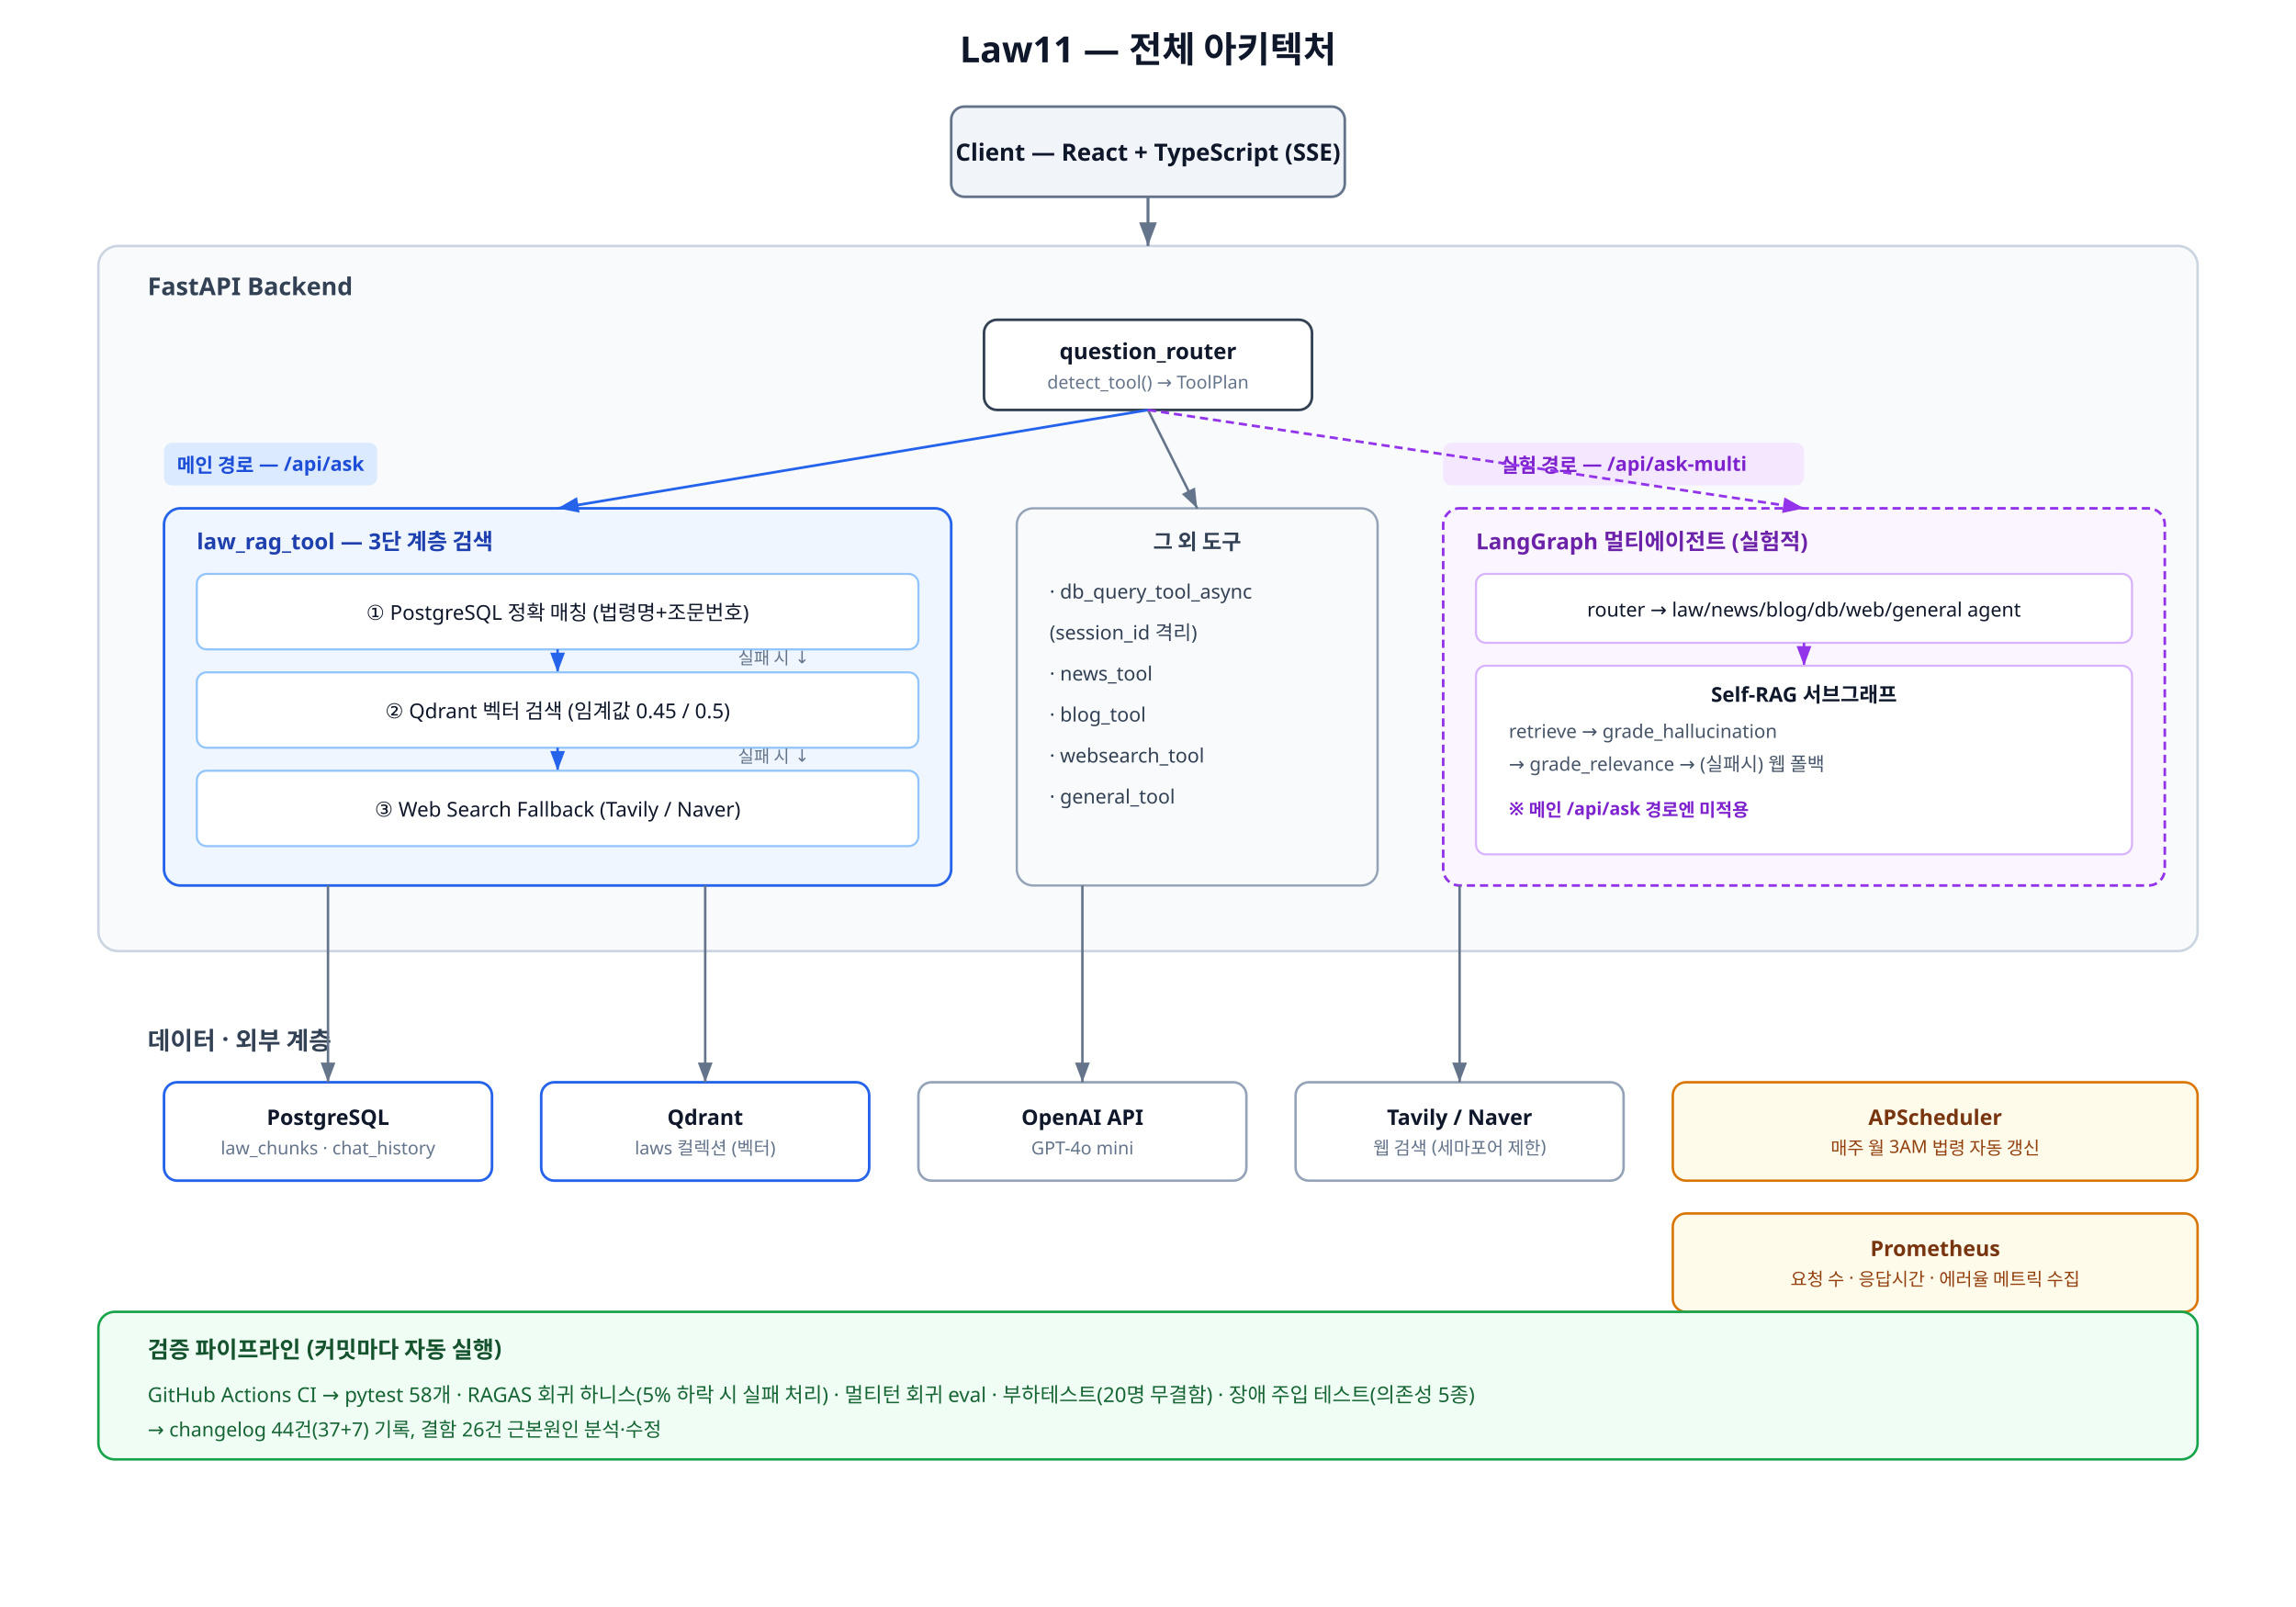
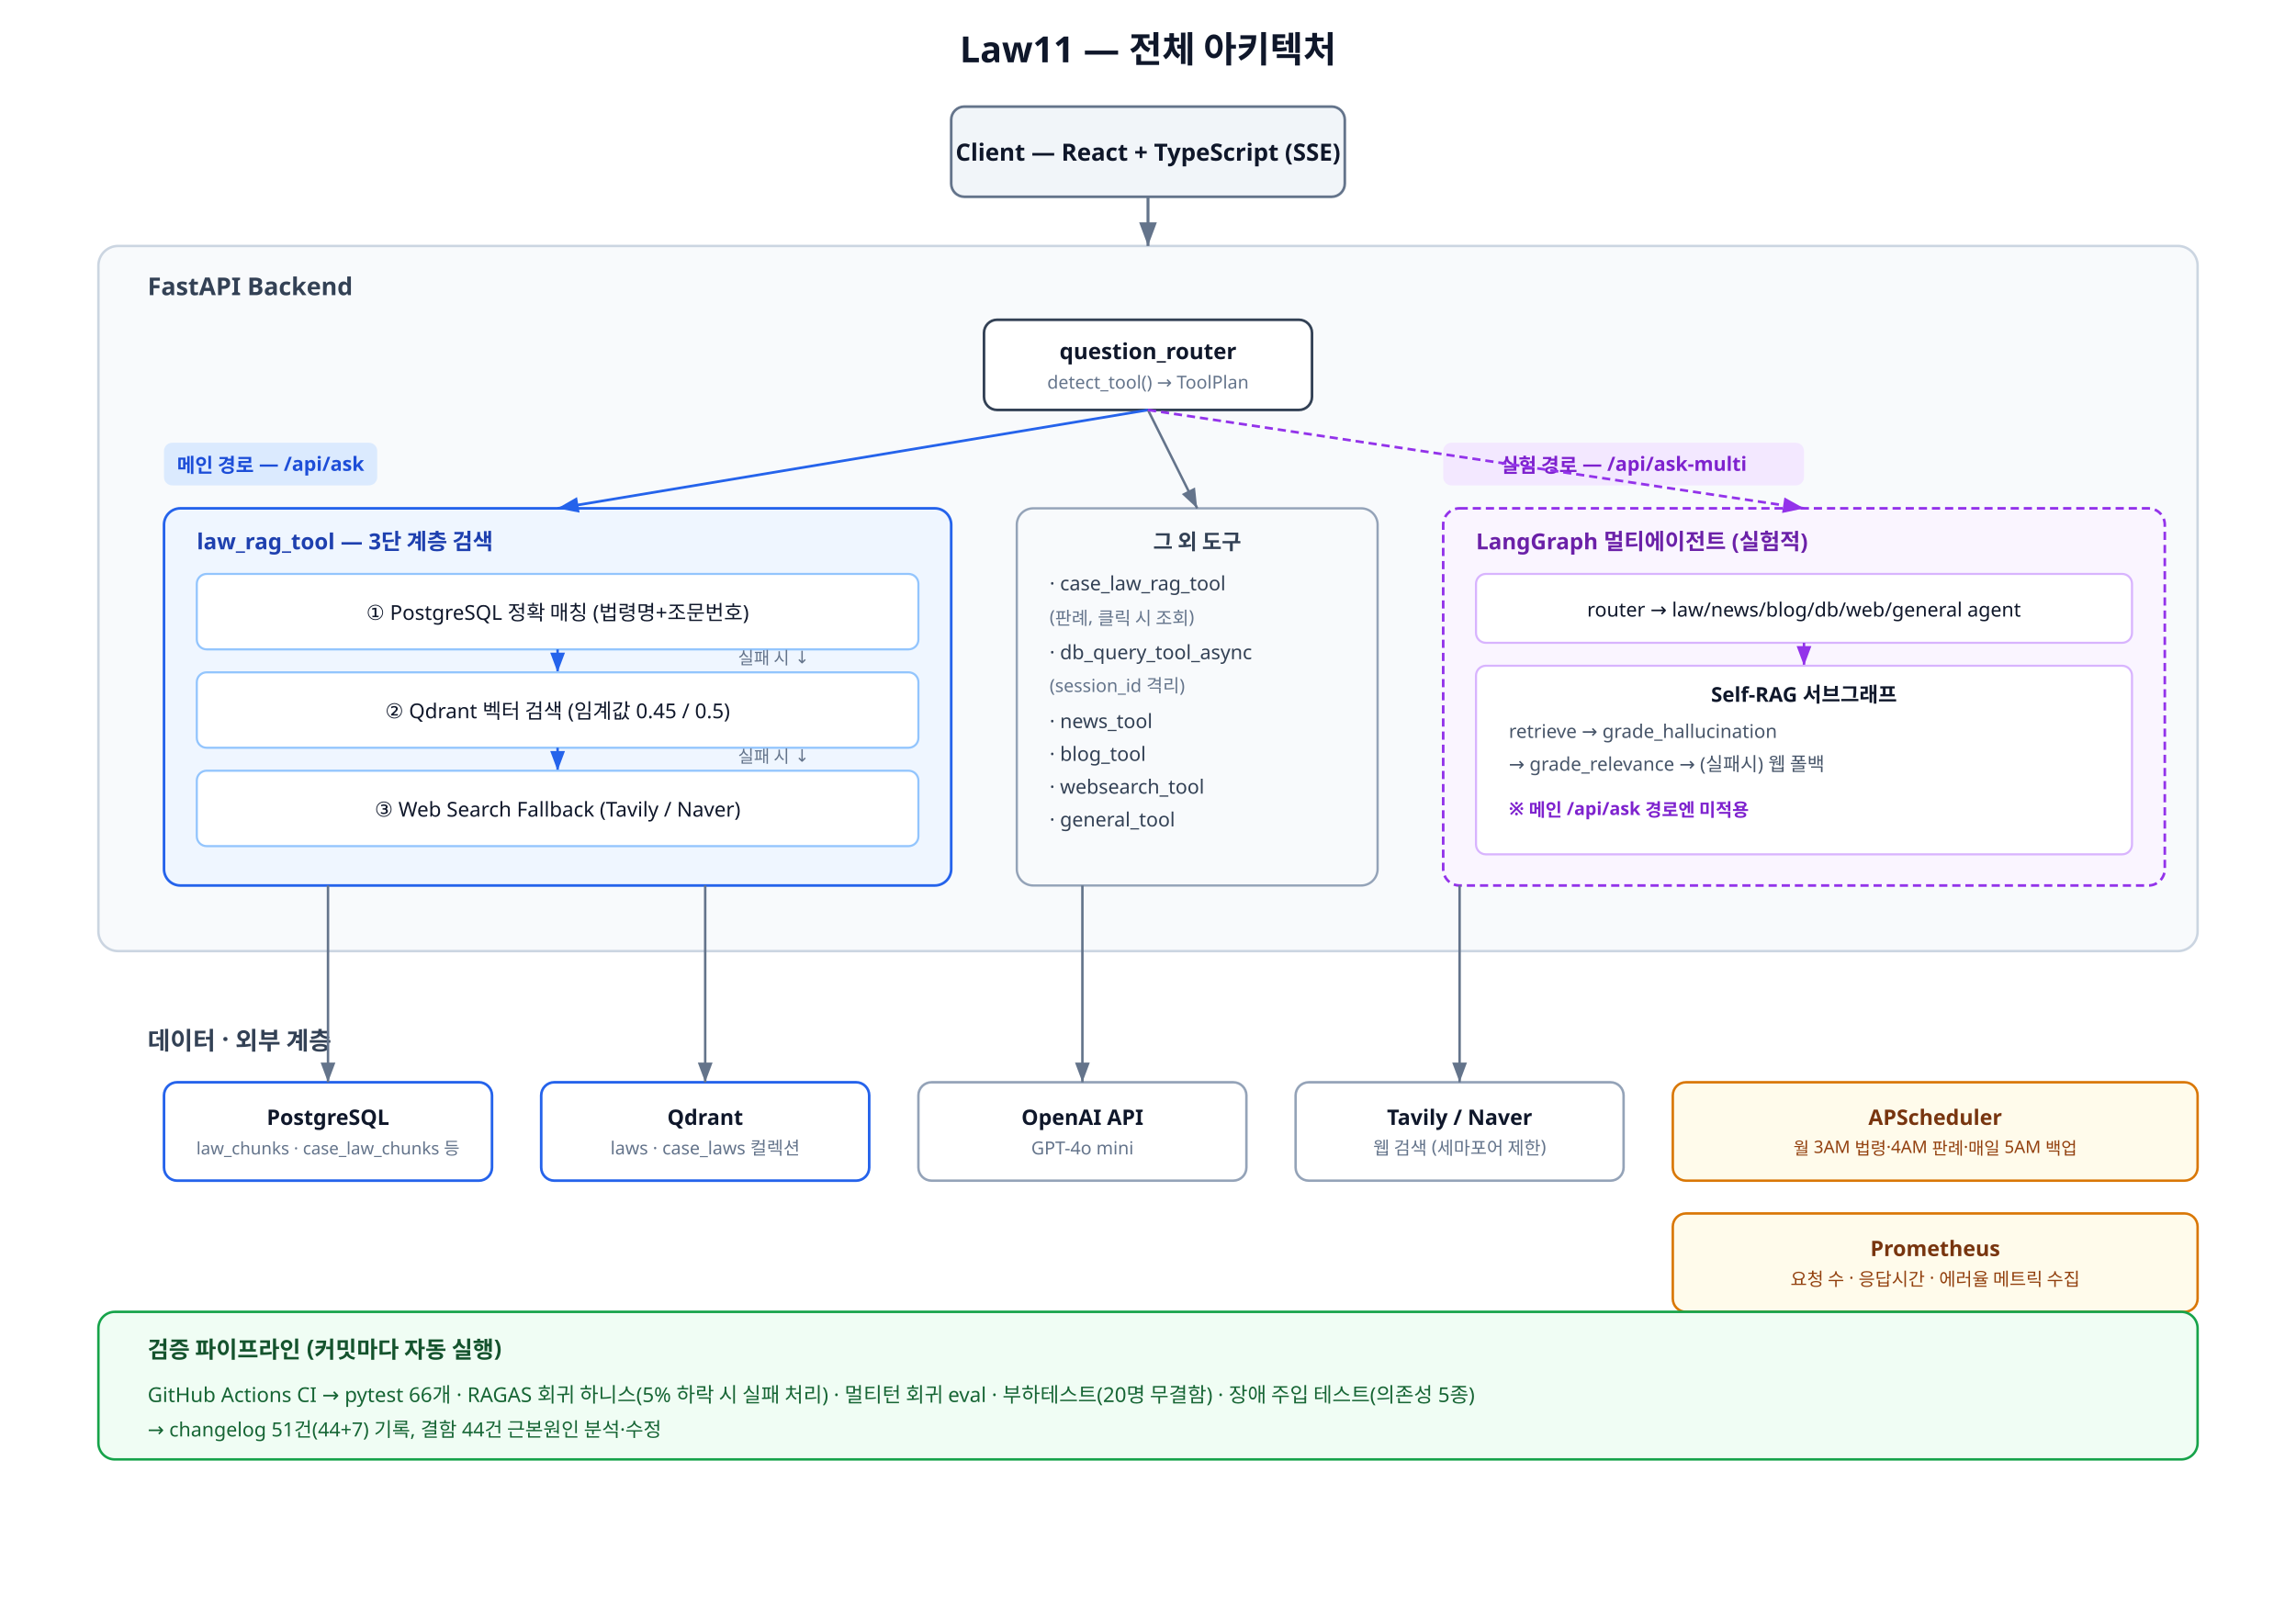
<svg xmlns="http://www.w3.org/2000/svg" width="1400" height="980" viewBox="0 0 1400 980" font-family="'Apple SD Gothic Neo','Malgun Gothic','Noto Sans KR',sans-serif">
  <defs>
    <marker id="a1" markerWidth="10" markerHeight="10" refX="8" refY="3" orient="auto" markerUnits="strokeWidth">
      <path d="M0,0 L8,3 L0,6 Z" fill="#64748b" />
    </marker>
    <marker id="a2" markerWidth="10" markerHeight="10" refX="8" refY="3" orient="auto" markerUnits="strokeWidth">
      <path d="M0,0 L8,3 L0,6 Z" fill="#2563eb" />
    </marker>
    <marker id="a3" markerWidth="10" markerHeight="10" refX="8" refY="3" orient="auto" markerUnits="strokeWidth">
      <path d="M0,0 L8,3 L0,6 Z" fill="#9333ea" />
    </marker>
  </defs>
  <rect width="1400" height="980" fill="#ffffff" />
  <text x="700" y="38" text-anchor="middle" font-size="22" font-weight="700" fill="#0f172a">Law11 — 전체 아키텍처</text>
  <rect x="580" y="65" width="240" height="55" rx="8" fill="#f1f5f9" stroke="#64748b" stroke-width="1.6" />
  <text x="700" y="98" text-anchor="middle" font-size="14.5" font-weight="600" fill="#0f172a">Client — React + TypeScript (SSE)</text>
  <rect x="60" y="150" width="1280" height="430" rx="12" fill="#f8fafc" stroke="#cbd5e1" stroke-width="1.5" />
  <text x="90" y="180" font-size="15" font-weight="700" fill="#334155">FastAPI Backend</text>
  <line x1="700" y1="120" x2="700" y2="150" stroke="#64748b" stroke-width="1.8" marker-end="url(#a1)" />
  <rect x="600" y="195" width="200" height="55" rx="8" fill="#ffffff" stroke="#334155" stroke-width="1.6" />
  <text x="700" y="219" text-anchor="middle" font-size="13.5" font-weight="600" fill="#0f172a">question_router</text>
  <text x="700" y="237" text-anchor="middle" font-size="11" fill="#64748b">detect_tool() → ToolPlan</text>
  <rect x="100" y="270" width="130" height="26" rx="5" fill="#dbeafe" />
  <text x="165" y="288" text-anchor="middle" font-size="12" font-weight="700" fill="#1d4ed8">메인 경로 — /api/ask</text>
  <rect x="100" y="310" width="480" height="230" rx="10" fill="#eff6ff" stroke="#2563eb" stroke-width="1.6" />
  <text x="120" y="335" font-size="13.5" font-weight="700" fill="#1e40af">law_rag_tool — 3단 계층 검색</text>
  <rect x="120" y="350" width="440" height="46" rx="6" fill="#ffffff" stroke="#93c5fd" stroke-width="1.3" />
  <text x="340" y="378" text-anchor="middle" font-size="12.5" fill="#0f172a">① PostgreSQL 정확 매칭 (법령명+조문번호)</text>
  <line x1="340" y1="396" x2="340" y2="410" stroke="#2563eb" stroke-width="1.5" marker-end="url(#a2)" />
  <text x="450" y="405" font-size="10.5" fill="#64748b">실패 시 ↓</text>
  <rect x="120" y="410" width="440" height="46" rx="6" fill="#ffffff" stroke="#93c5fd" stroke-width="1.3" />
  <text x="340" y="438" text-anchor="middle" font-size="12.5" fill="#0f172a">② Qdrant 벡터 검색 (임계값 0.45 / 0.5)</text>
  <line x1="340" y1="456" x2="340" y2="470" stroke="#2563eb" stroke-width="1.5" marker-end="url(#a2)" />
  <text x="450" y="465" font-size="10.5" fill="#64748b">실패 시 ↓</text>
  <rect x="120" y="470" width="440" height="46" rx="6" fill="#ffffff" stroke="#93c5fd" stroke-width="1.3" />
  <text x="340" y="498" text-anchor="middle" font-size="12.5" fill="#0f172a">③ Web Search Fallback (Tavily / Naver)</text>
  <rect x="620" y="310" width="220" height="230" rx="10" fill="#f8fafc" stroke="#94a3b8" stroke-width="1.4" />
  <text x="730" y="335" text-anchor="middle" font-size="13" font-weight="700" fill="#334155">그 외 도구</text>
-   <text x="640" y="365" font-size="12" fill="#334155">· db_query_tool_async</text>
-   <text x="640" y="390" font-size="12" fill="#334155">  (session_id 격리)</text>
-   <text x="640" y="415" font-size="12" fill="#334155">· news_tool</text>
-   <text x="640" y="440" font-size="12" fill="#334155">· blog_tool</text>
-   <text x="640" y="465" font-size="12" fill="#334155">· websearch_tool</text>
-   <text x="640" y="490" font-size="12" fill="#334155">· general_tool</text>
+   <text x="640" y="360" font-size="12" fill="#334155">· case_law_rag_tool</text>
+   <text x="640" y="380" font-size="11" fill="#64748b">  (판례, 클릭 시 조회)</text>
+   <text x="640" y="402" font-size="12" fill="#334155">· db_query_tool_async</text>
+   <text x="640" y="422" font-size="11" fill="#64748b">  (session_id 격리)</text>
+   <text x="640" y="444" font-size="12" fill="#334155">· news_tool</text>
+   <text x="640" y="464" font-size="12" fill="#334155">· blog_tool</text>
+   <text x="640" y="484" font-size="12" fill="#334155">· websearch_tool</text>
+   <text x="640" y="504" font-size="12" fill="#334155">· general_tool</text>
  <line x1="700" y1="250" x2="340" y2="310" stroke="#2563eb" stroke-width="1.6" marker-end="url(#a2)" />
  <line x1="700" y1="250" x2="730" y2="310" stroke="#64748b" stroke-width="1.5" marker-end="url(#a1)" />
  <rect x="880" y="270" width="220" height="26" rx="5" fill="#f3e8ff" />
  <text x="990" y="288" text-anchor="middle" font-size="12" font-weight="700" fill="#7e22ce">실험 경로 — /api/ask-multi</text>
  <rect x="880" y="310" width="440" height="230" rx="10" fill="#faf5ff" stroke="#9333ea" stroke-width="1.6" stroke-dasharray="5,3" />
  <text x="900" y="335" font-size="13.5" font-weight="700" fill="#6b21a8">LangGraph 멀티에이전트 (실험적)</text>
  <rect x="900" y="350" width="400" height="42" rx="6" fill="#ffffff" stroke="#d8b4fe" stroke-width="1.3" />
  <text x="1100" y="376" text-anchor="middle" font-size="12" fill="#0f172a">router → law/news/blog/db/web/general agent</text>
  <line x1="1100" y1="392" x2="1100" y2="406" stroke="#9333ea" stroke-width="1.5" marker-end="url(#a3)" />
  <rect x="900" y="406" width="400" height="115" rx="6" fill="#ffffff" stroke="#d8b4fe" stroke-width="1.3" />
  <text x="1100" y="428" text-anchor="middle" font-size="12.5" font-weight="600" fill="#0f172a">Self-RAG 서브그래프</text>
  <text x="920" y="450" font-size="11.5" fill="#475569">retrieve → grade_hallucination</text>
  <text x="920" y="470" font-size="11.5" fill="#475569">→ grade_relevance → (실패시) 웹 폴백</text>
  <text x="920" y="497" font-size="11" fill="#7e22ce" font-weight="600">※ 메인 /api/ask 경로엔 미적용</text>
  <line x1="700" y1="250" x2="1100" y2="310" stroke="#9333ea" stroke-width="1.6" stroke-dasharray="5,3" marker-end="url(#a3)" />
  <text x="90" y="640" font-size="15" font-weight="700" fill="#334155">데이터 · 외부 계층</text>
  <rect x="100" y="660" width="200" height="60" rx="8" fill="#ffffff" stroke="#2563eb" stroke-width="1.6" />
  <text x="200" y="686" text-anchor="middle" font-size="13" font-weight="600" fill="#0f172a">PostgreSQL</text>
-   <text x="200" y="704" text-anchor="middle" font-size="11" fill="#64748b">law_chunks · chat_history</text>
+   <text x="200" y="704" text-anchor="middle" font-size="10.5" fill="#64748b">law_chunks · case_law_chunks 등</text>
  <rect x="330" y="660" width="200" height="60" rx="8" fill="#ffffff" stroke="#2563eb" stroke-width="1.6" />
  <text x="430" y="686" text-anchor="middle" font-size="13" font-weight="600" fill="#0f172a">Qdrant</text>
-   <text x="430" y="704" text-anchor="middle" font-size="11" fill="#64748b">laws 컬렉션 (벡터)</text>
+   <text x="430" y="704" text-anchor="middle" font-size="11" fill="#64748b">laws · case_laws 컬렉션</text>
  <rect x="560" y="660" width="200" height="60" rx="8" fill="#ffffff" stroke="#94a3b8" stroke-width="1.5" />
  <text x="660" y="686" text-anchor="middle" font-size="13" font-weight="600" fill="#0f172a">OpenAI API</text>
  <text x="660" y="704" text-anchor="middle" font-size="11" fill="#64748b">GPT-4o mini</text>
  <rect x="790" y="660" width="200" height="60" rx="8" fill="#ffffff" stroke="#94a3b8" stroke-width="1.5" />
  <text x="890" y="686" text-anchor="middle" font-size="13" font-weight="600" fill="#0f172a">Tavily / Naver</text>
  <text x="890" y="704" text-anchor="middle" font-size="11" fill="#64748b">웹 검색 (세마포어 제한)</text>
  <line x1="200" y1="540" x2="200" y2="660" stroke="#64748b" stroke-width="1.5" marker-end="url(#a1)" />
  <line x1="430" y1="540" x2="430" y2="660" stroke="#64748b" stroke-width="1.5" marker-end="url(#a1)" />
  <line x1="660" y1="540" x2="660" y2="660" stroke="#64748b" stroke-width="1.5" marker-end="url(#a1)" />
  <line x1="890" y1="540" x2="890" y2="660" stroke="#64748b" stroke-width="1.5" marker-end="url(#a1)" />
  <rect x="1020" y="660" width="320" height="60" rx="8" fill="#fffbeb" stroke="#d97706" stroke-width="1.5" />
  <text x="1180" y="686" text-anchor="middle" font-size="13" font-weight="600" fill="#78350f">APScheduler</text>
-   <text x="1180" y="704" text-anchor="middle" font-size="11" fill="#92400e">매주 월 3AM 법령 자동 갱신</text>
+   <text x="1180" y="704" text-anchor="middle" font-size="10.5" fill="#92400e">월 3AM 법령·4AM 판례·매일 5AM 백업</text>
  <rect x="1020" y="740" width="320" height="60" rx="8" fill="#fffbeb" stroke="#d97706" stroke-width="1.5" />
  <text x="1180" y="766" text-anchor="middle" font-size="13" font-weight="600" fill="#78350f">Prometheus</text>
  <text x="1180" y="784" text-anchor="middle" font-size="11" fill="#92400e">요청 수 · 응답시간 · 에러율 메트릭 수집</text>
  <rect x="60" y="800" width="1280" height="90" rx="10" fill="#f0fdf4" stroke="#16a34a" stroke-width="1.5" />
  <text x="90" y="828" font-size="14" font-weight="700" fill="#14532d">검증 파이프라인 (커밋마다 자동 실행)</text>
-   <text x="90" y="855" font-size="12.5" fill="#166534">GitHub Actions CI → pytest 58개 · RAGAS 회귀 하니스(5% 하락 시 실패 처리) · 멀티턴 회귀 eval · 부하테스트(20명 무결함) · 장애 주입 테스트(의존성 5종)</text>
-   <text x="90" y="876" font-size="12" fill="#166534">→ changelog 44건(37+7) 기록, 결함 26건 근본원인 분석·수정</text>
+   <text x="90" y="855" font-size="12.5" fill="#166534">GitHub Actions CI → pytest 66개 · RAGAS 회귀 하니스(5% 하락 시 실패 처리) · 멀티턴 회귀 eval · 부하테스트(20명 무결함) · 장애 주입 테스트(의존성 5종)</text>
+   <text x="90" y="876" font-size="12" fill="#166534">→ changelog 51건(44+7) 기록, 결함 44건 근본원인 분석·수정</text>
</svg>
